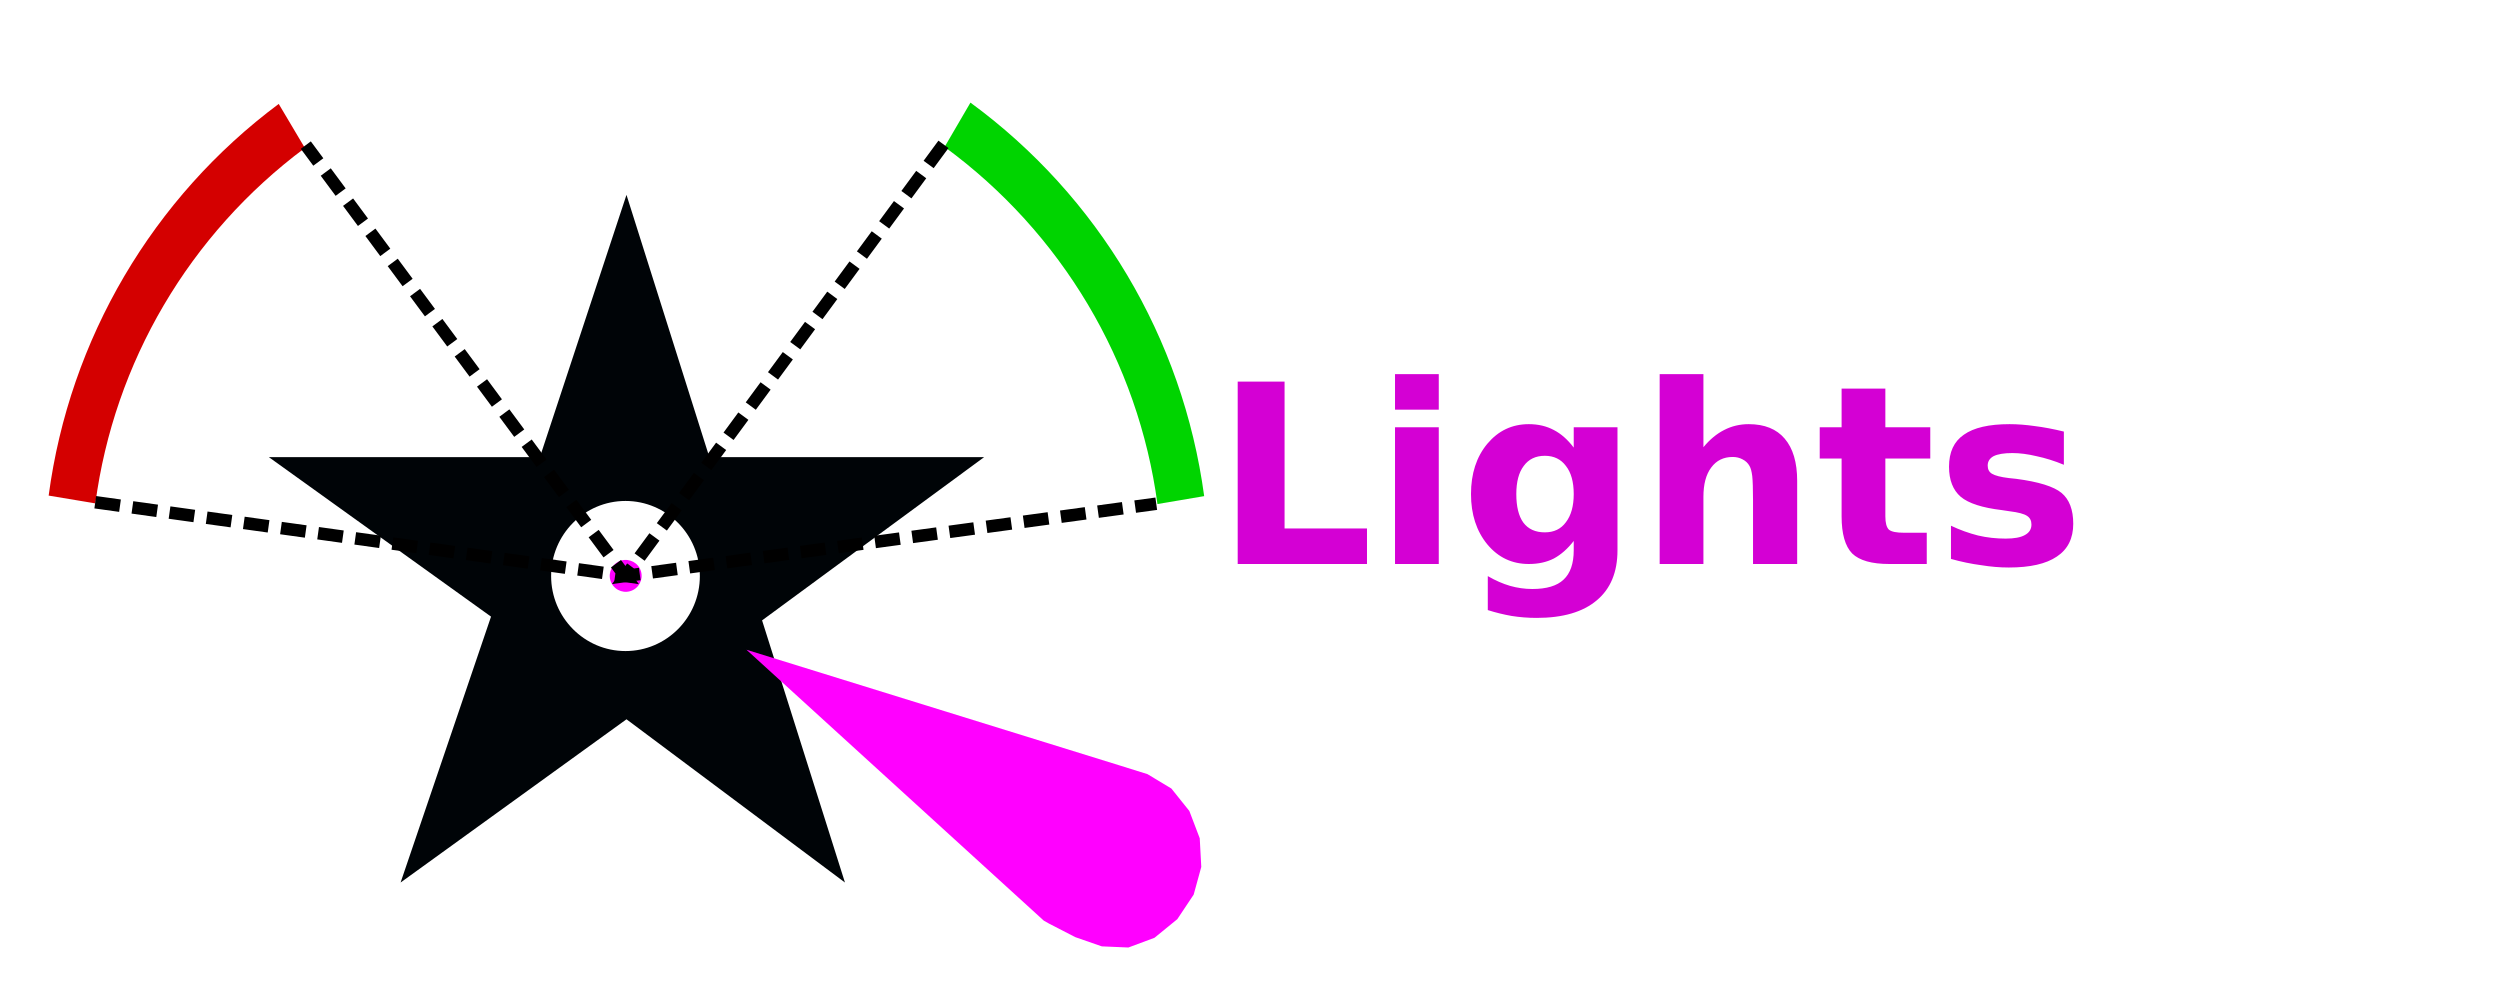
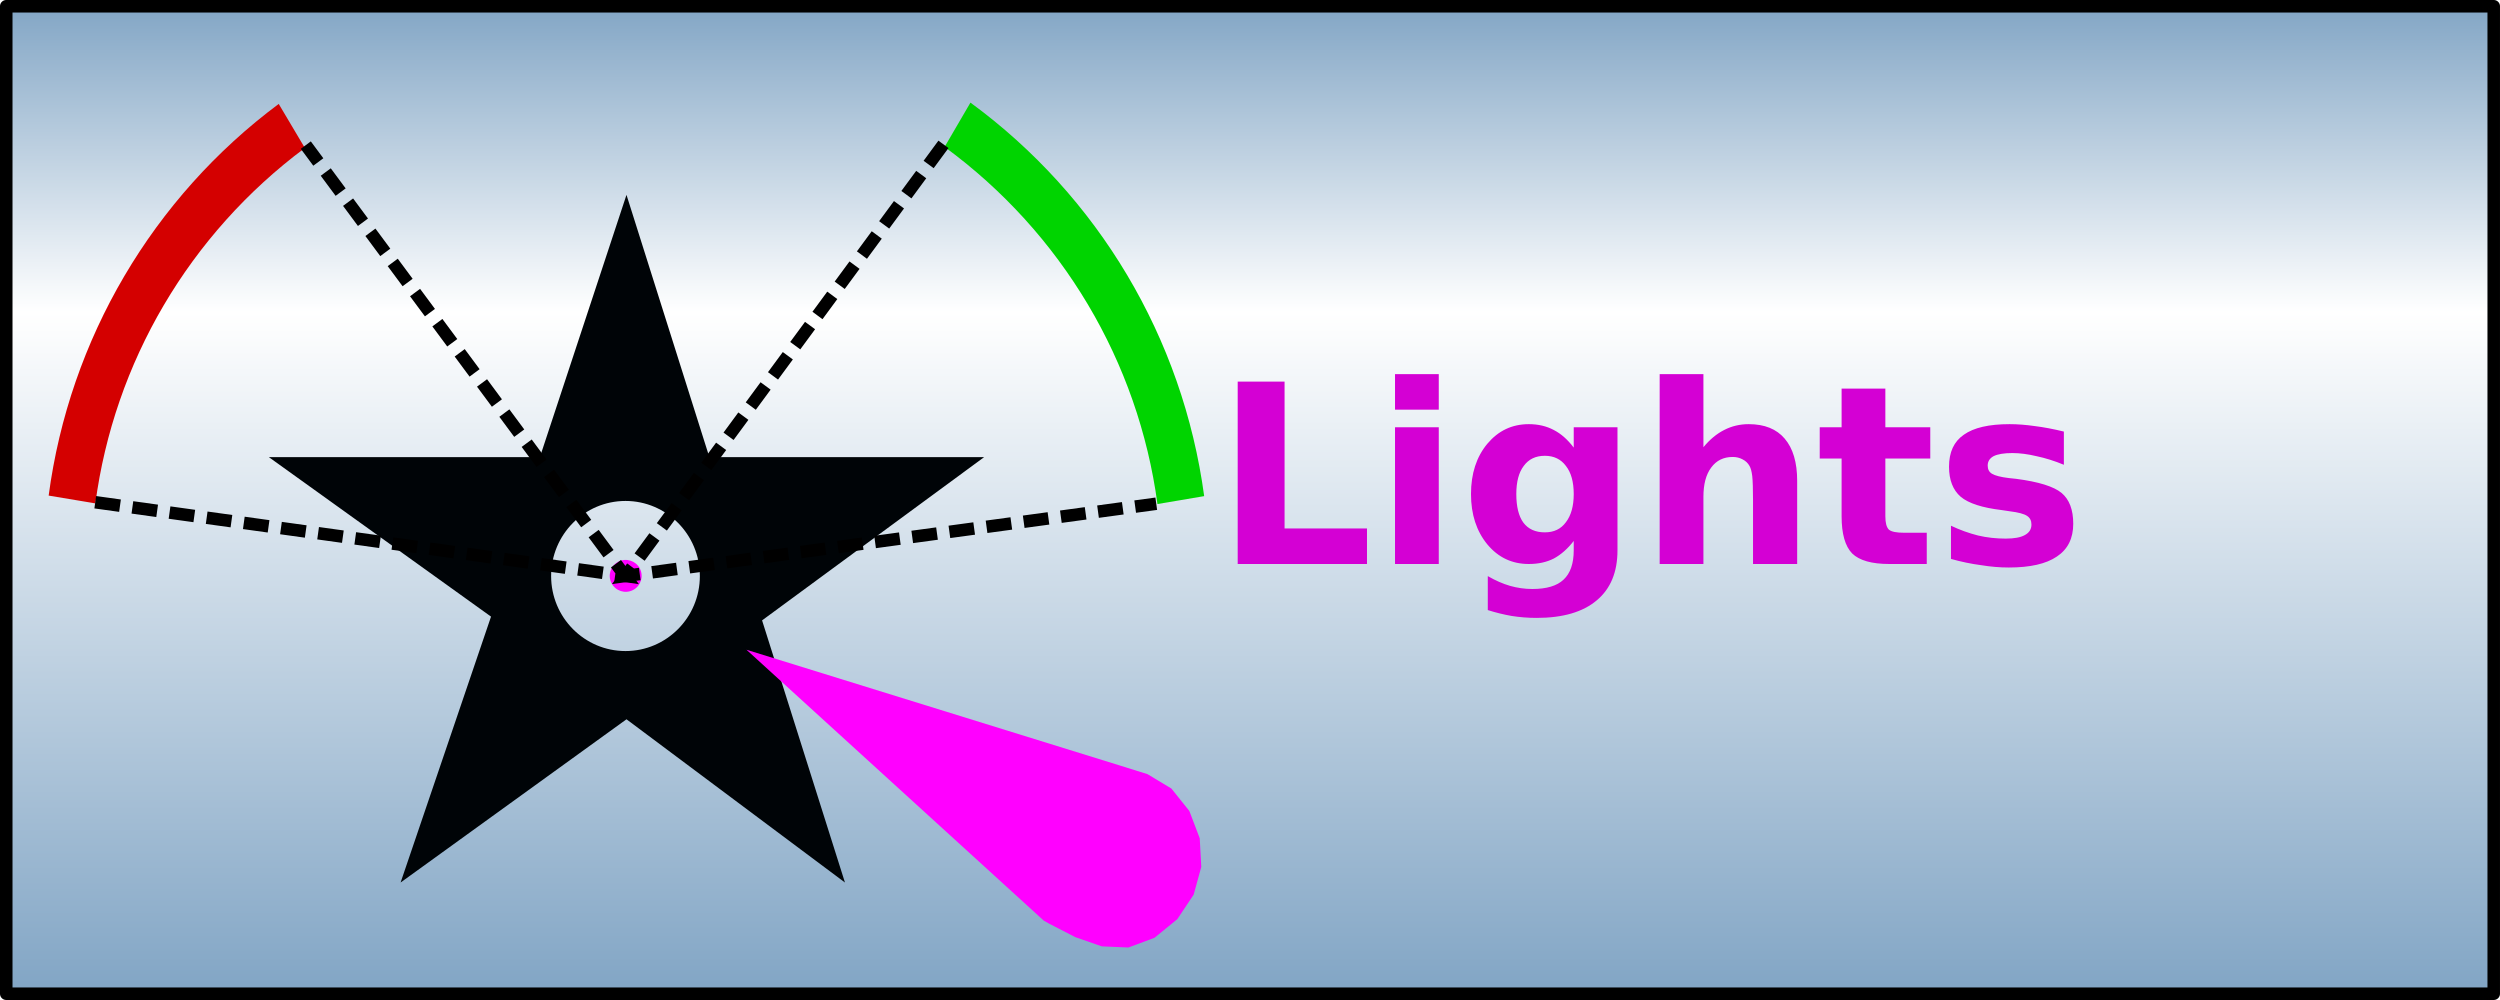
- <svg xmlns="http://www.w3.org/2000/svg" width="100" height="40" id="svg2" version="1.1">
+ <svg xmlns="http://www.w3.org/2000/svg" xmlns:xlink="http://www.w3.org/1999/xlink" width="100" height="40" id="svg2" version="1.1">
  <defs id="defs4">
-     </defs>
+     <linearGradient id="linearGradient4892">
+       <stop style="stop-color:#80a4c4;stop-opacity:1" offset="0" id="stop4894" />
+       <stop id="stop4902" offset="0.312" style="stop-color:#ffffff;stop-opacity:1" />
+       <stop style="stop-color:#80a4c4;stop-opacity:1" offset="1" id="stop4896" />
+     </linearGradient>
+     <linearGradient xlink:href="#linearGradient4892" id="linearGradient4900" x1="50" y1="1012.362" x2="50" y2="1052.362" gradientUnits="userSpaceOnUse" />
+   </defs>
  <g id="layer1" transform="translate(0,-1012.362)" style="display:inline">
+     <rect style="fill:url(#linearGradient4900);fill-opacity:1;stroke:#000000;stroke-width:0.501;stroke-linejoin:round;stroke-miterlimit:4;stroke-opacity:1;stroke-dasharray:none" id="rect4370" width="99.499" height="39.499" x="0.25" y="1012.612" />
    <g transform="matrix(0.24,0,0,0.24,-10.98769,996.8871)" style="display:inline" id="layer1-9">
      <g transform="translate(-0.00768486,10.41785)" id="g4222">
        <path d="m 112.555,201.148 15.073,-44.316 -37.03,-26.581 45.175,0 14.431,-43.713 13.812,43.713 45.794,0 -37.007,27.206 13.812,43.69 -36.41,-27.206 -37.649,27.206 z m 49.878,-51.086 c 0,6.905 -5.553,12.508 -12.395,12.508 -6.842,0 -12.395,-5.604 -12.395,-12.508 0,-6.905 5.553,-12.509 12.395,-12.509 6.842,0 12.395,5.604 12.395,12.509 z" id="path12984" style="fill:#000407;fill-opacity:1;fill-rule:evenodd;stroke:none" />
        <g transform="translate(-9.940159,0.05198145)" id="g2831" style="display:inline">
          <g transform="translate(-0.04412785,-10.06011)" id="g2992-7" style="display:inline" />
          <g transform="translate(-0.04730863,-10.02019)" id="g2936-9" style="display:inline" />
        </g>
      </g>
    </g>
    <g transform="matrix(0.2127411,0,0,0.2127411,-6.881951,1009.867)" style="display:inline" id="layer4">
      <g style="fill:#ff00ff;fill-opacity:1" transform="matrix(-0.2773101,-0.6968494,0.6968494,-0.2773101,82.84402,275.8776)" id="g2992">
        <path d="m 131.601,181.312 -61.628,76.308 -4.53,5.578 -5.557,4.224 -6.899,2.109 -7.322,-0.11 -6.812,-2.296 -5.747,-4.337 -4.201,-6.087 -2.225,-7.051 0.157,-6.975 2.733,-6.09 4.595,-5.308 5.594,-4.868 1.174,-0.946 90.671,-44.15 z m 28.001,-25.261 c 2.197,-0.22 4.158,1.385 4.378,3.582 0.22,2.197 -1.385,4.158 -3.582,4.378 -2.197,0.22 -4.158,-1.385 -4.378,-3.582 -0.22,-2.197 1.385,-4.158 3.582,-4.378 z" id="path28209" style="fill:#ff00ff;fill-opacity:1;fill-rule:evenodd;stroke:none" />
      </g>
    </g>
    <path style="fill:none;stroke:#d40000;stroke-width:1.762;stroke-miterlimit:4;stroke-opacity:1;stroke-dasharray:none" id="path5621" d="m 5.181,31.127 c 0.74,-4.959 3.695,-9.442 8.198,-12.436" transform="matrix(1.072369,0,0,1.201491,-2.675248,994.9431)" />
    <path transform="matrix(1.072369,0,0,1.201491,-2.675248,995.0026)" d="m 38.211,18.602 c 4.568,2.985 7.574,7.496 8.329,12.495" id="path6133" style="fill:none;stroke:#00d400;stroke-width:1.762;stroke-miterlimit:4;stroke-opacity:1;stroke-dasharray:none" />
    <path style="fill:none;stroke:#000000;stroke-width:0.5;stroke-linecap:butt;stroke-linejoin:miter;stroke-miterlimit:4;stroke-opacity:1;stroke-dasharray:1, 0.5;stroke-dashoffset:0" d="M 3.81,30.089 25,33.036 12.232,15.804" id="path6137" transform="translate(0,1002.362)" />
    <path style="fill:none;stroke:#000000;stroke-width:0.5;stroke-linecap:butt;stroke-linejoin:miter;stroke-miterlimit:4;stroke-opacity:1;stroke-dasharray:1, 0.5;stroke-dashoffset:0" d="M 37.738,15.774 25.03,33.036 46.25,30.149" id="path6139" transform="translate(0,1002.362)" />
  </g>
  <g transform="translate(0,-1012.362)" id="g3309" style="display:inline">
    <text id="text3311" y="1034.923" x="74.696" style="font-size:10px;font-style:normal;font-variant:normal;font-weight:bold;font-stretch:normal;text-align:center;line-height:100%;writing-mode:lr-tb;text-anchor:middle;fill:#d400d4;fill-opacity:1;stroke:none;font-family:Bitstream Vera Sans;-inkscape-font-specification:Bitstream Vera Sans Bold" xml:space="preserve">
      <tspan y="1034.923" x="74.696" id="tspan3313">Lights</tspan>
    </text>
  </g>
  <g style="display:none" id="g3341" transform="translate(0,-1012.362)">
    <text xml:space="preserve" style="font-size:10px;font-style:normal;font-variant:normal;font-weight:bold;font-stretch:normal;text-align:center;line-height:100%;writing-mode:lr-tb;text-anchor:middle;fill:#d400d4;fill-opacity:1;stroke:none;font-family:Bitstream Vera Sans;-inkscape-font-specification:Bitstream Vera Sans Bold" x="74.949" y="1036.102" id="text3343">
      <tspan id="tspan3345" x="74.949" y="1036.102">Deutsch</tspan>
    </text>
  </g>
</svg>
